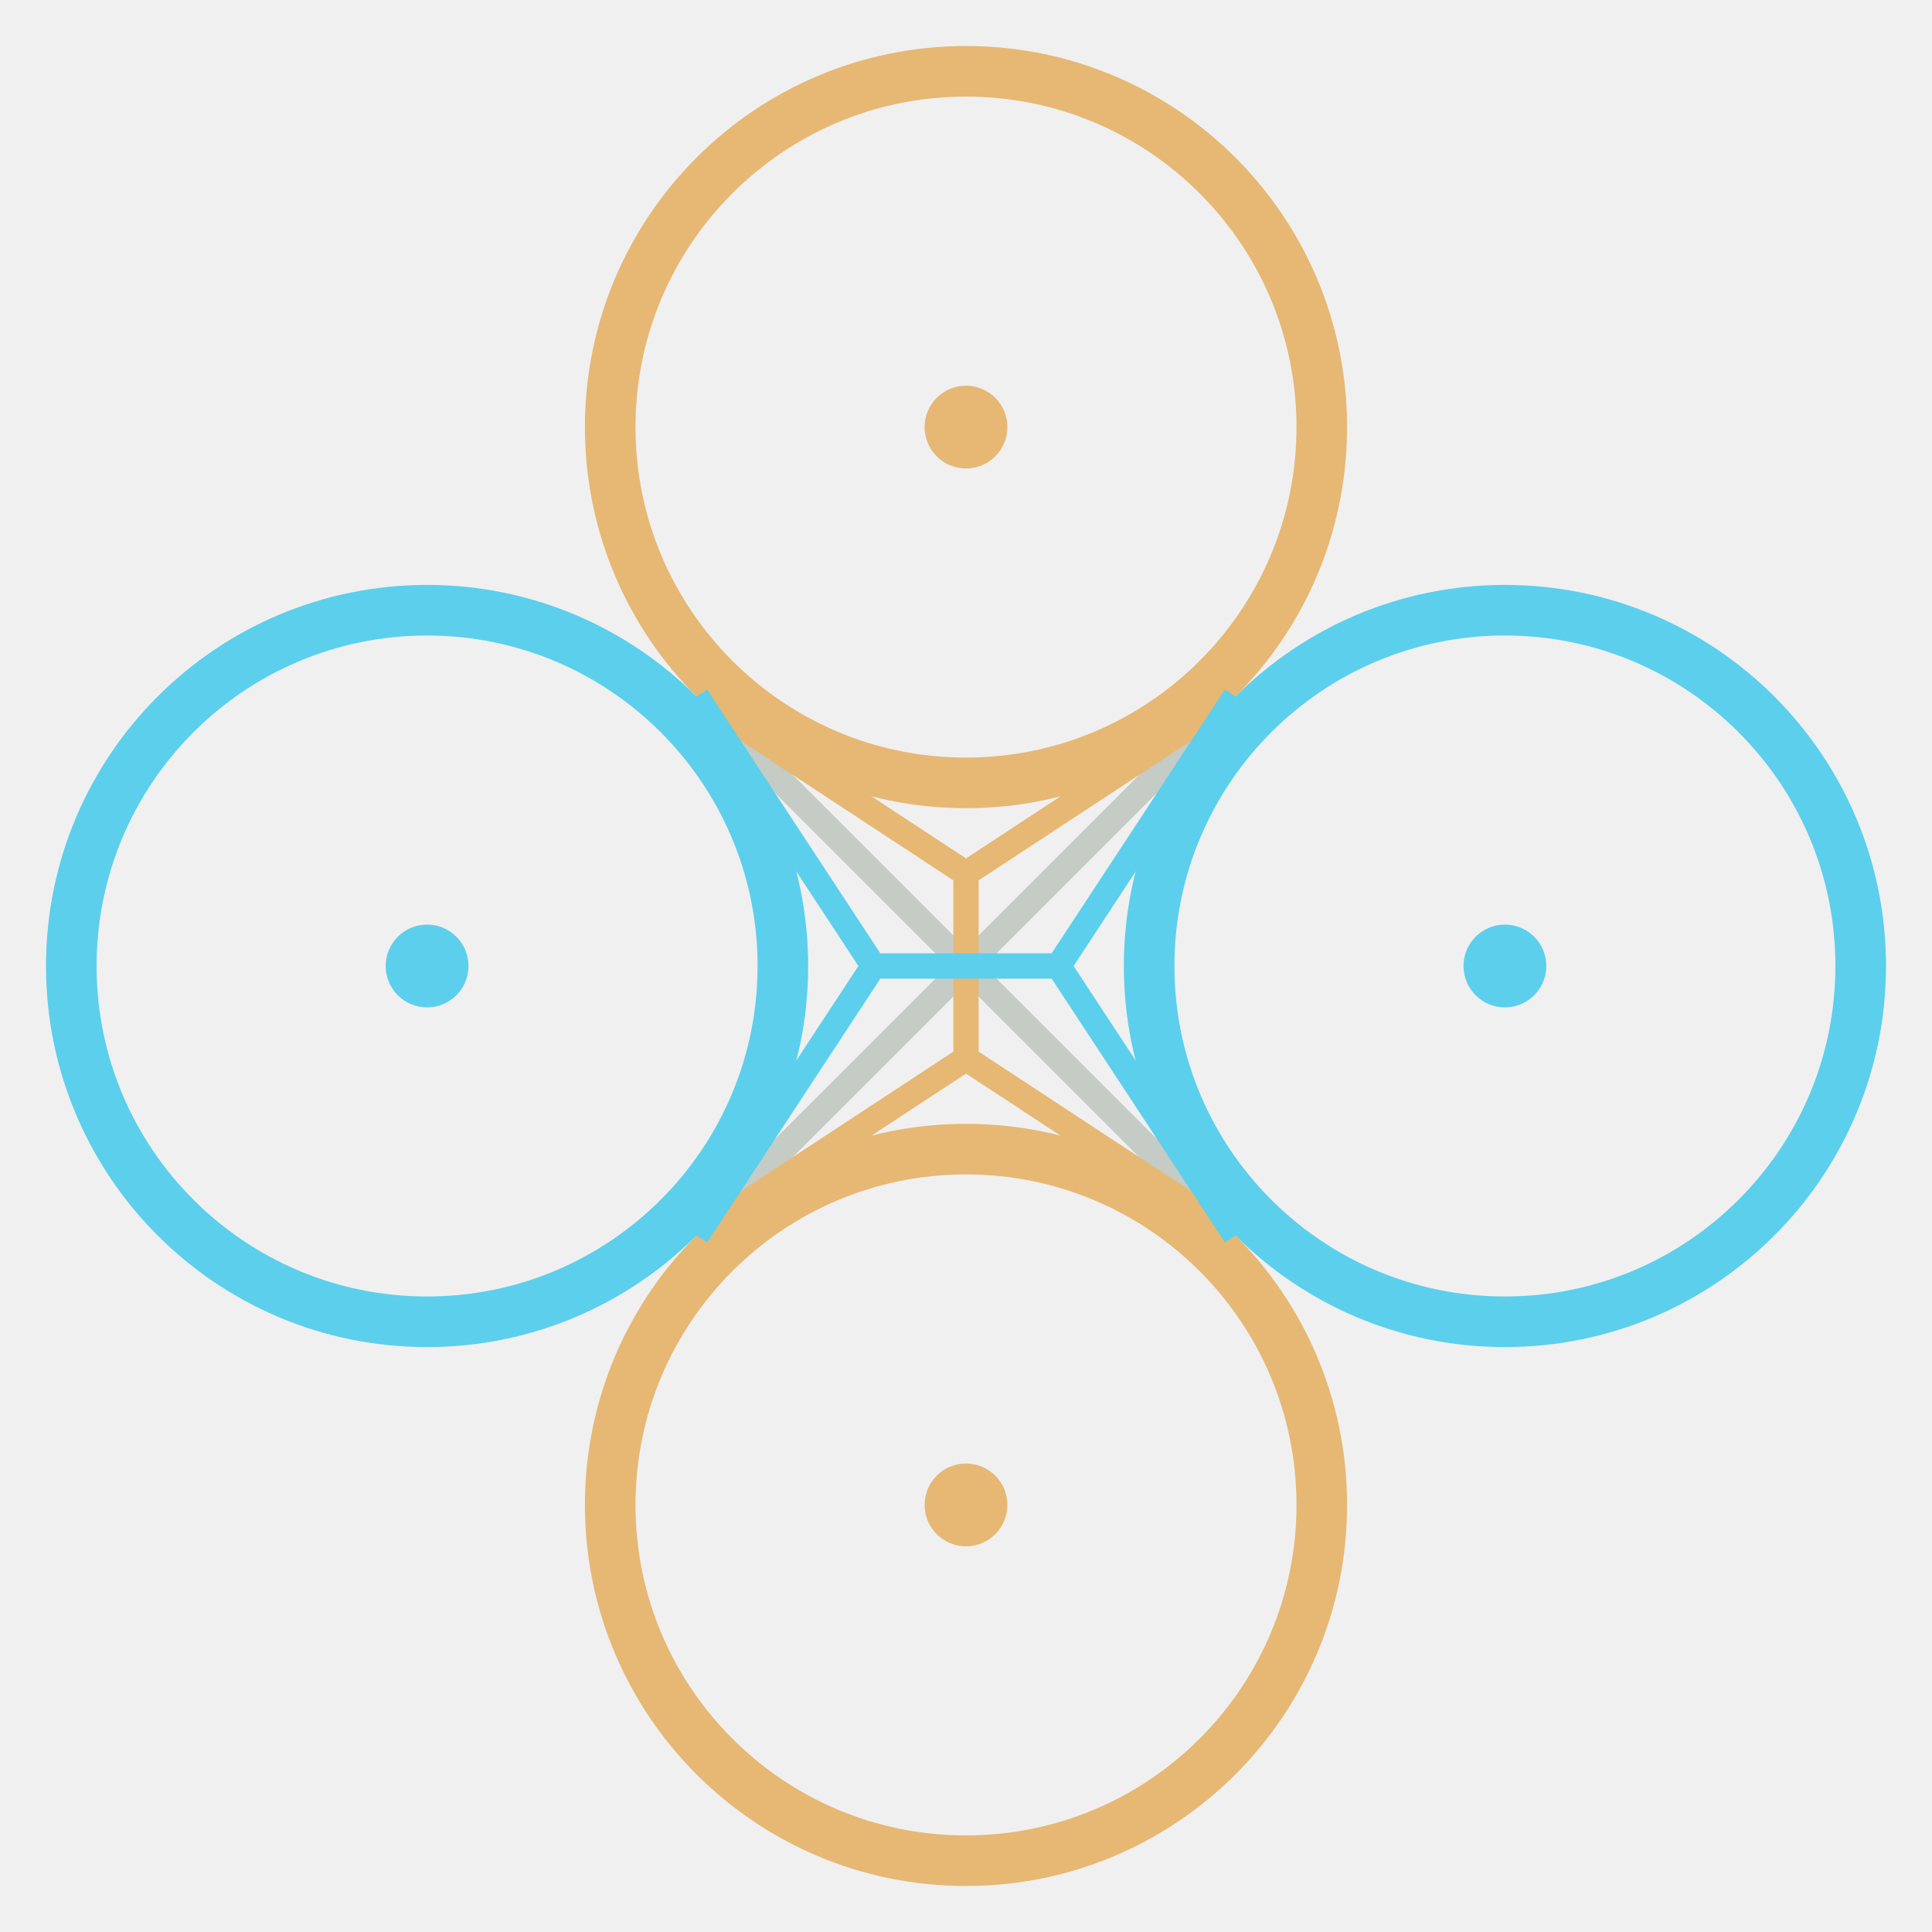
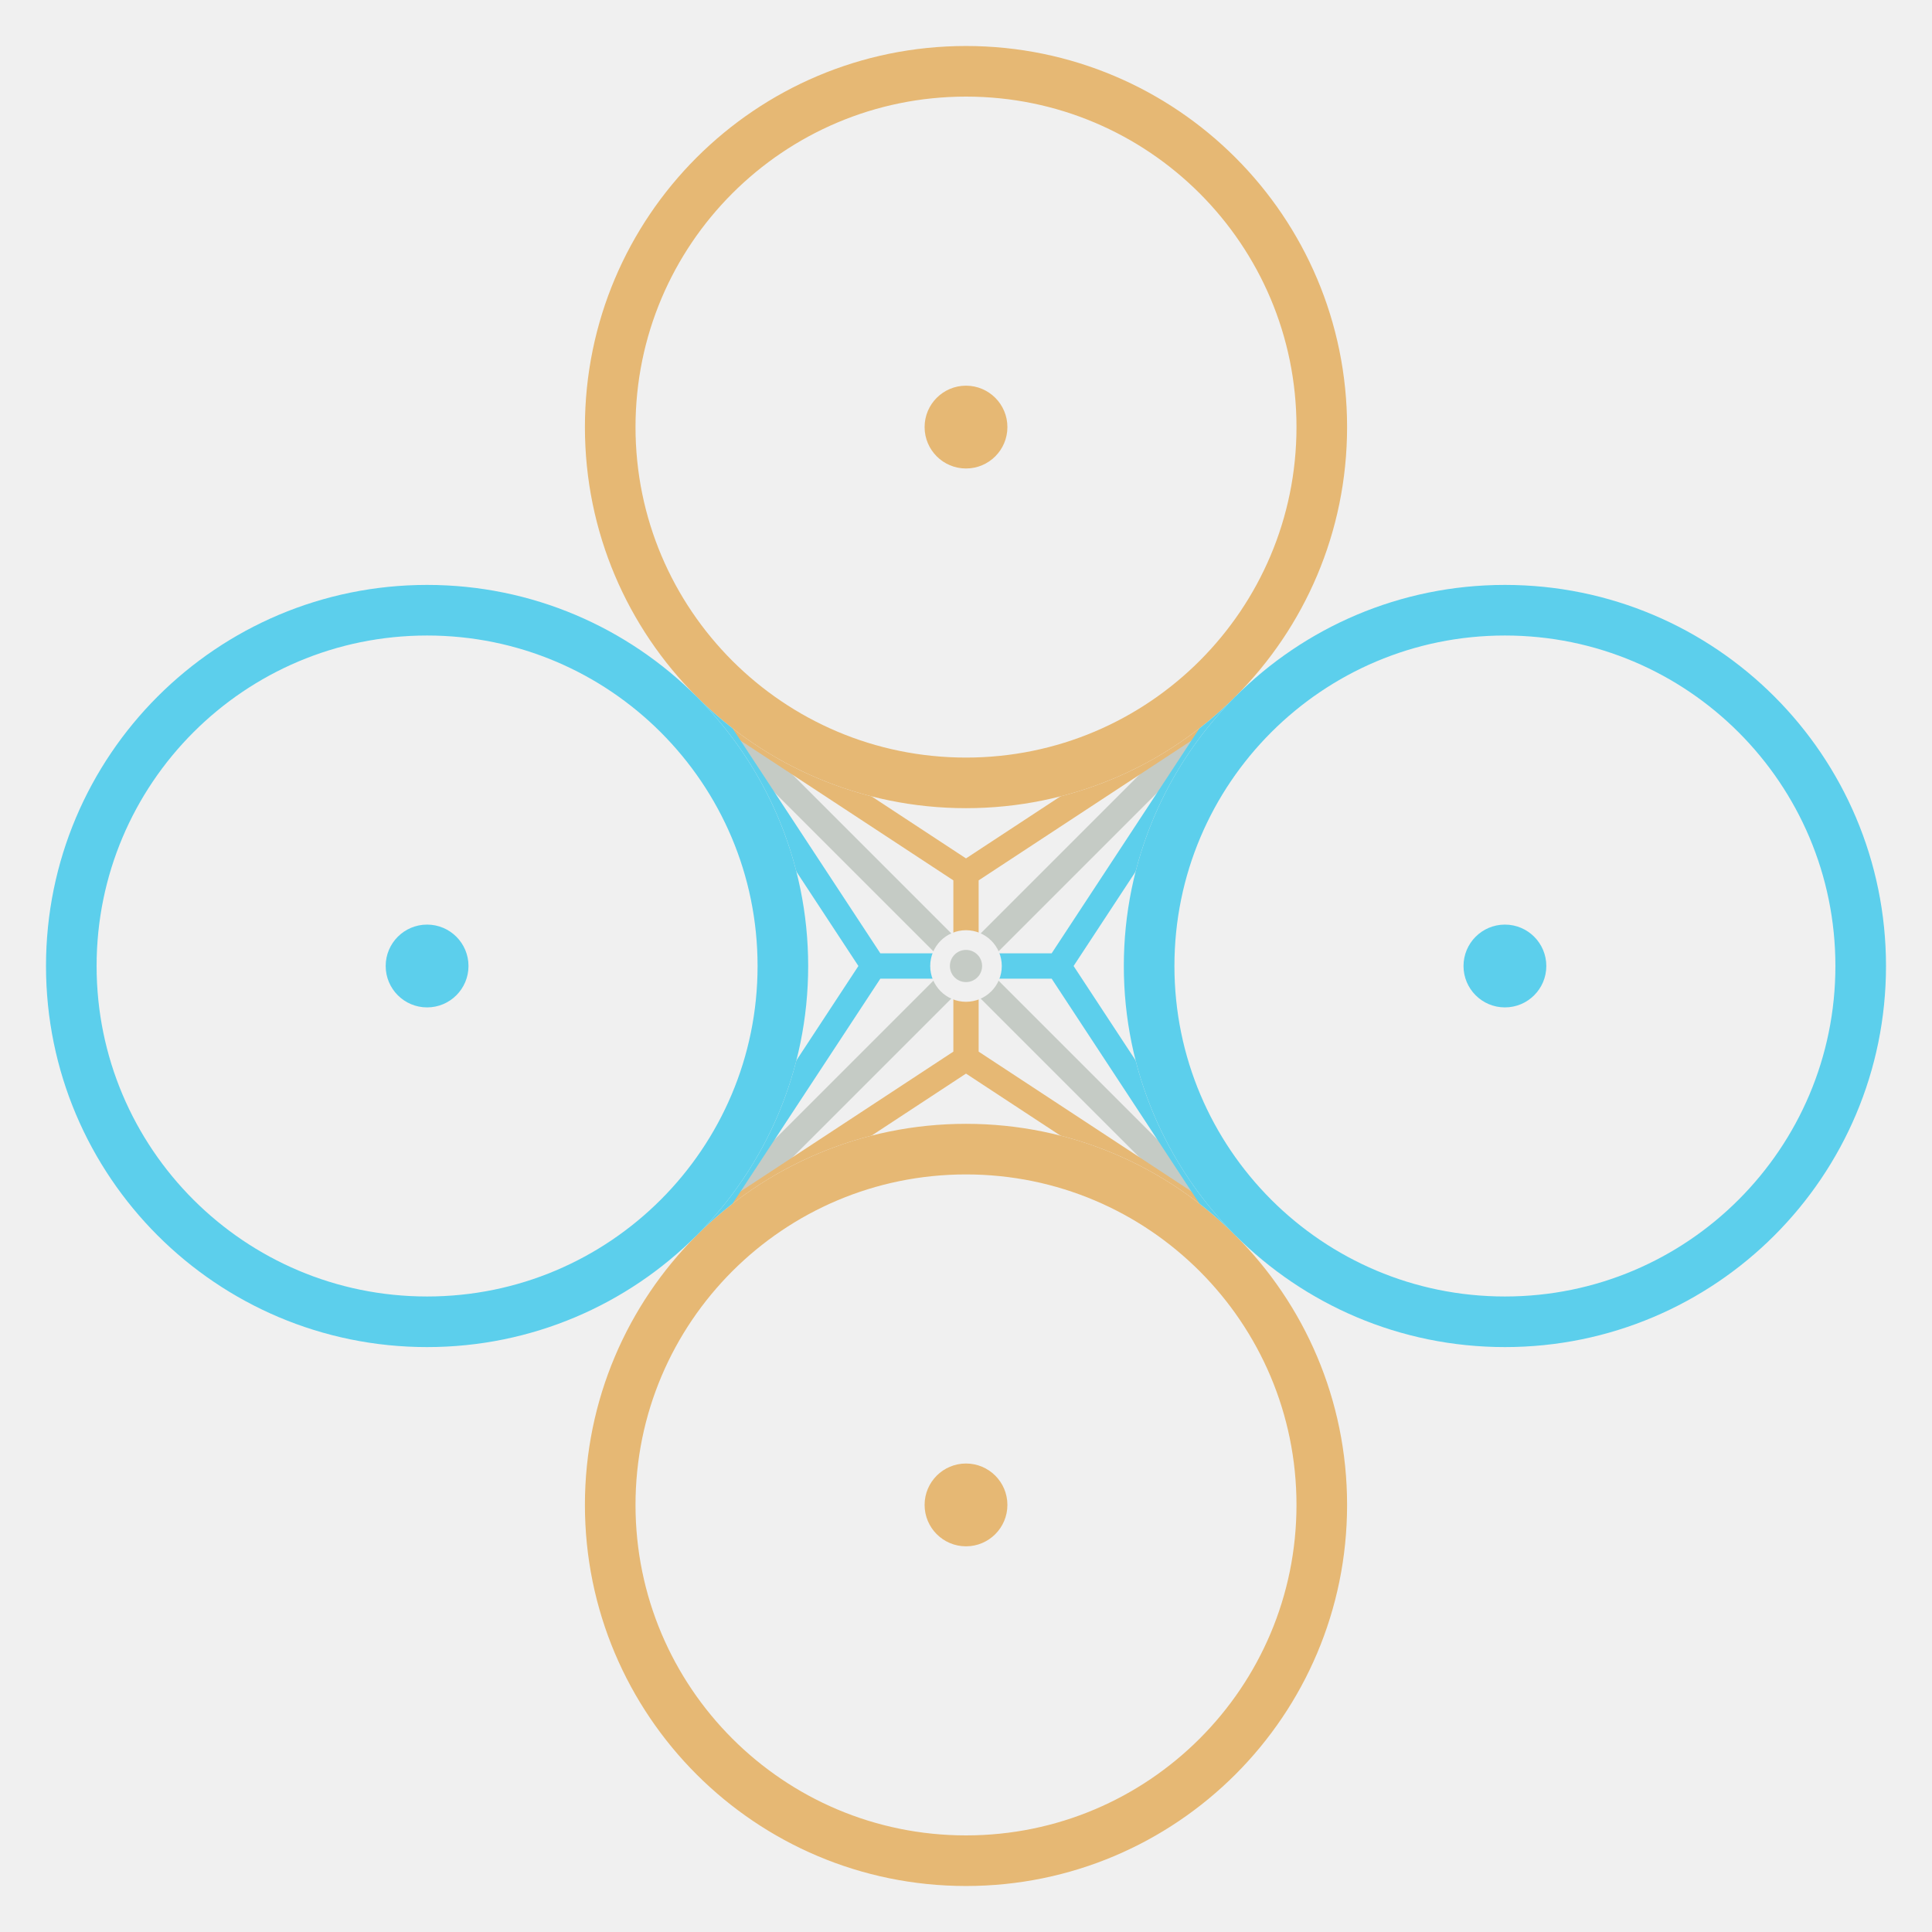
<svg xmlns="http://www.w3.org/2000/svg" viewBox="-42 -42 84 84">
  <g fill="none" stroke-width="2.2">
    <circle cy="-23.431" r="15.469" stroke="#e6b874" />
    <circle cy="23.431" r="15.469" stroke="#e6b874" />
    <circle cx="-23.431" r="15.469" stroke="#5ccfec" />
    <circle cx="23.431" r="15.469" stroke="#5ccfec" />
  </g>
  <g>
    <circle cy="-23.431" r="1.8" fill="#e6b874" />
    <circle cy="23.431" r="1.8" fill="#e6b874" />
    <circle cx="-23.431" r="1.8" fill="#5ccfec" />
    <circle cx="23.431" r="1.8" fill="#5ccfec" />
  </g>
-   <path d="M-11.716-11.716L11.716 11.716M11.716-11.716L-11.716 11.716" fill="none" stroke-width="1.1" stroke="#c5cbc5" />
-   <path d="M-11.716 -11.716L0 -4.02M11.716 -11.716L0 -4.02L0 0" fill="none" stroke-width="1.1" stroke="#e6b874" />
-   <path d="M-11.716 11.716L0 4.02M11.716 11.716L0 4.02L0 0" fill="none" stroke-width="1.1" stroke="#e6b874" />
-   <path d="M-11.716 -11.716L-4.02 0M-11.716 11.716L-4.02 0L0 0" fill="none" stroke-width="1.1" stroke="#5ccfec" />
-   <path d="M11.716 -11.716L4.02 0M11.716 11.716L4.02 0L0 0" fill="none" stroke-width="1.1" stroke="#5ccfec" />
+   <mask id="f0-hole" maskUnits="userSpaceOnUse" x="-50" y="-50" width="100" height="100">
+     <rect x="-50" y="-50" width="100" height="100" fill="#fff" />
+     <circle r="1.556" fill="#000" />
+     <circle cx="0" cy="-23.431" r="16.569" fill="#000" />
+     <circle cx="0" cy="23.431" r="16.569" fill="#000" />
+     <circle cx="-23.431" cy="0" r="16.569" fill="#000" />
+     <circle cx="23.431" cy="0" r="16.569" fill="#000" />
+   </mask>
+   <g mask="url(#f0-hole)">
+     <path d="M-11.716-11.716L11.716 11.716M11.716-11.716L-11.716 11.716" fill="none" stroke-width="1.1" stroke="#c5cbc5" />
+     <path d="M-11.716 -11.716L0 -4.02M11.716 -11.716L0 -4.02L0 0" fill="none" stroke-width="1.1" stroke="#e6b874" />
+     <path d="M-11.716 11.716L0 4.02M11.716 11.716L0 4.02L0 0" fill="none" stroke-width="1.1" stroke="#e6b874" />
+     <path d="M-11.716 -11.716L-4.02 0M-11.716 11.716L-4.02 0L0 0" fill="none" stroke-width="1.1" stroke="#5ccfec" />
+     <path d="M11.716 -11.716L4.02 0M11.716 11.716L4.02 0L0 0" fill="none" stroke-width="1.1" stroke="#5ccfec" />
+   </g>
+   <circle r="0.7" fill="#c5cbc5" />
</svg>
